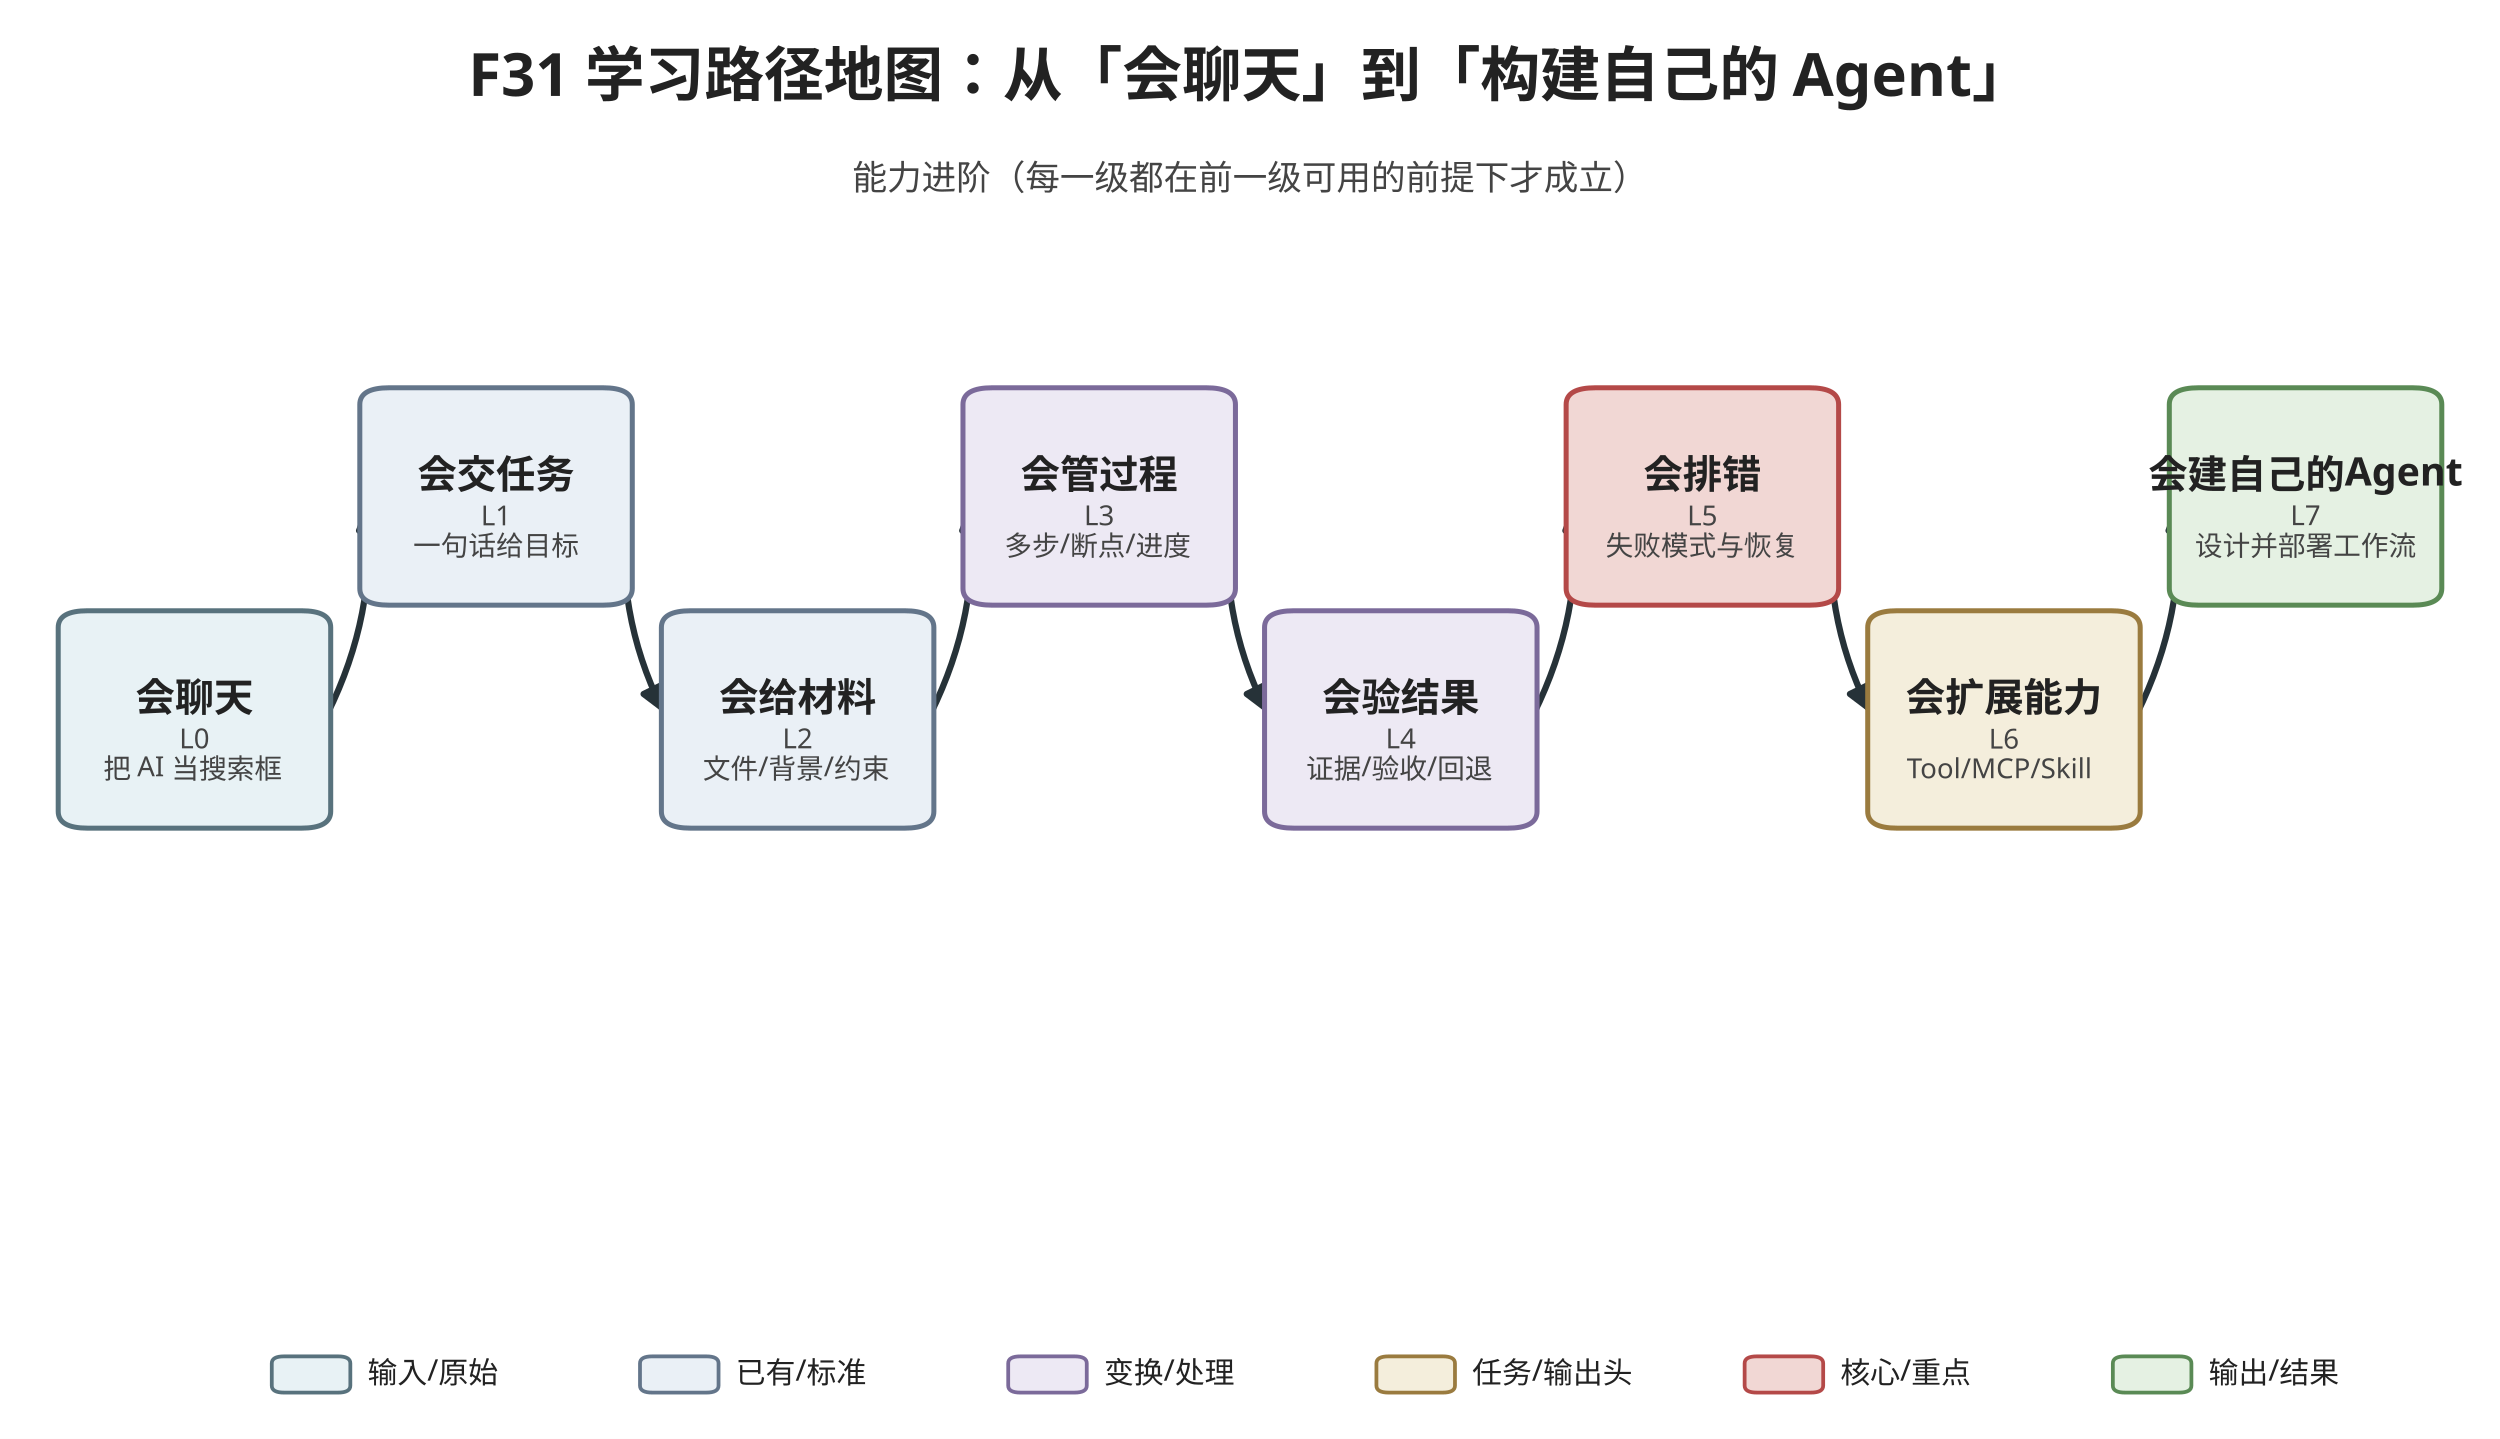
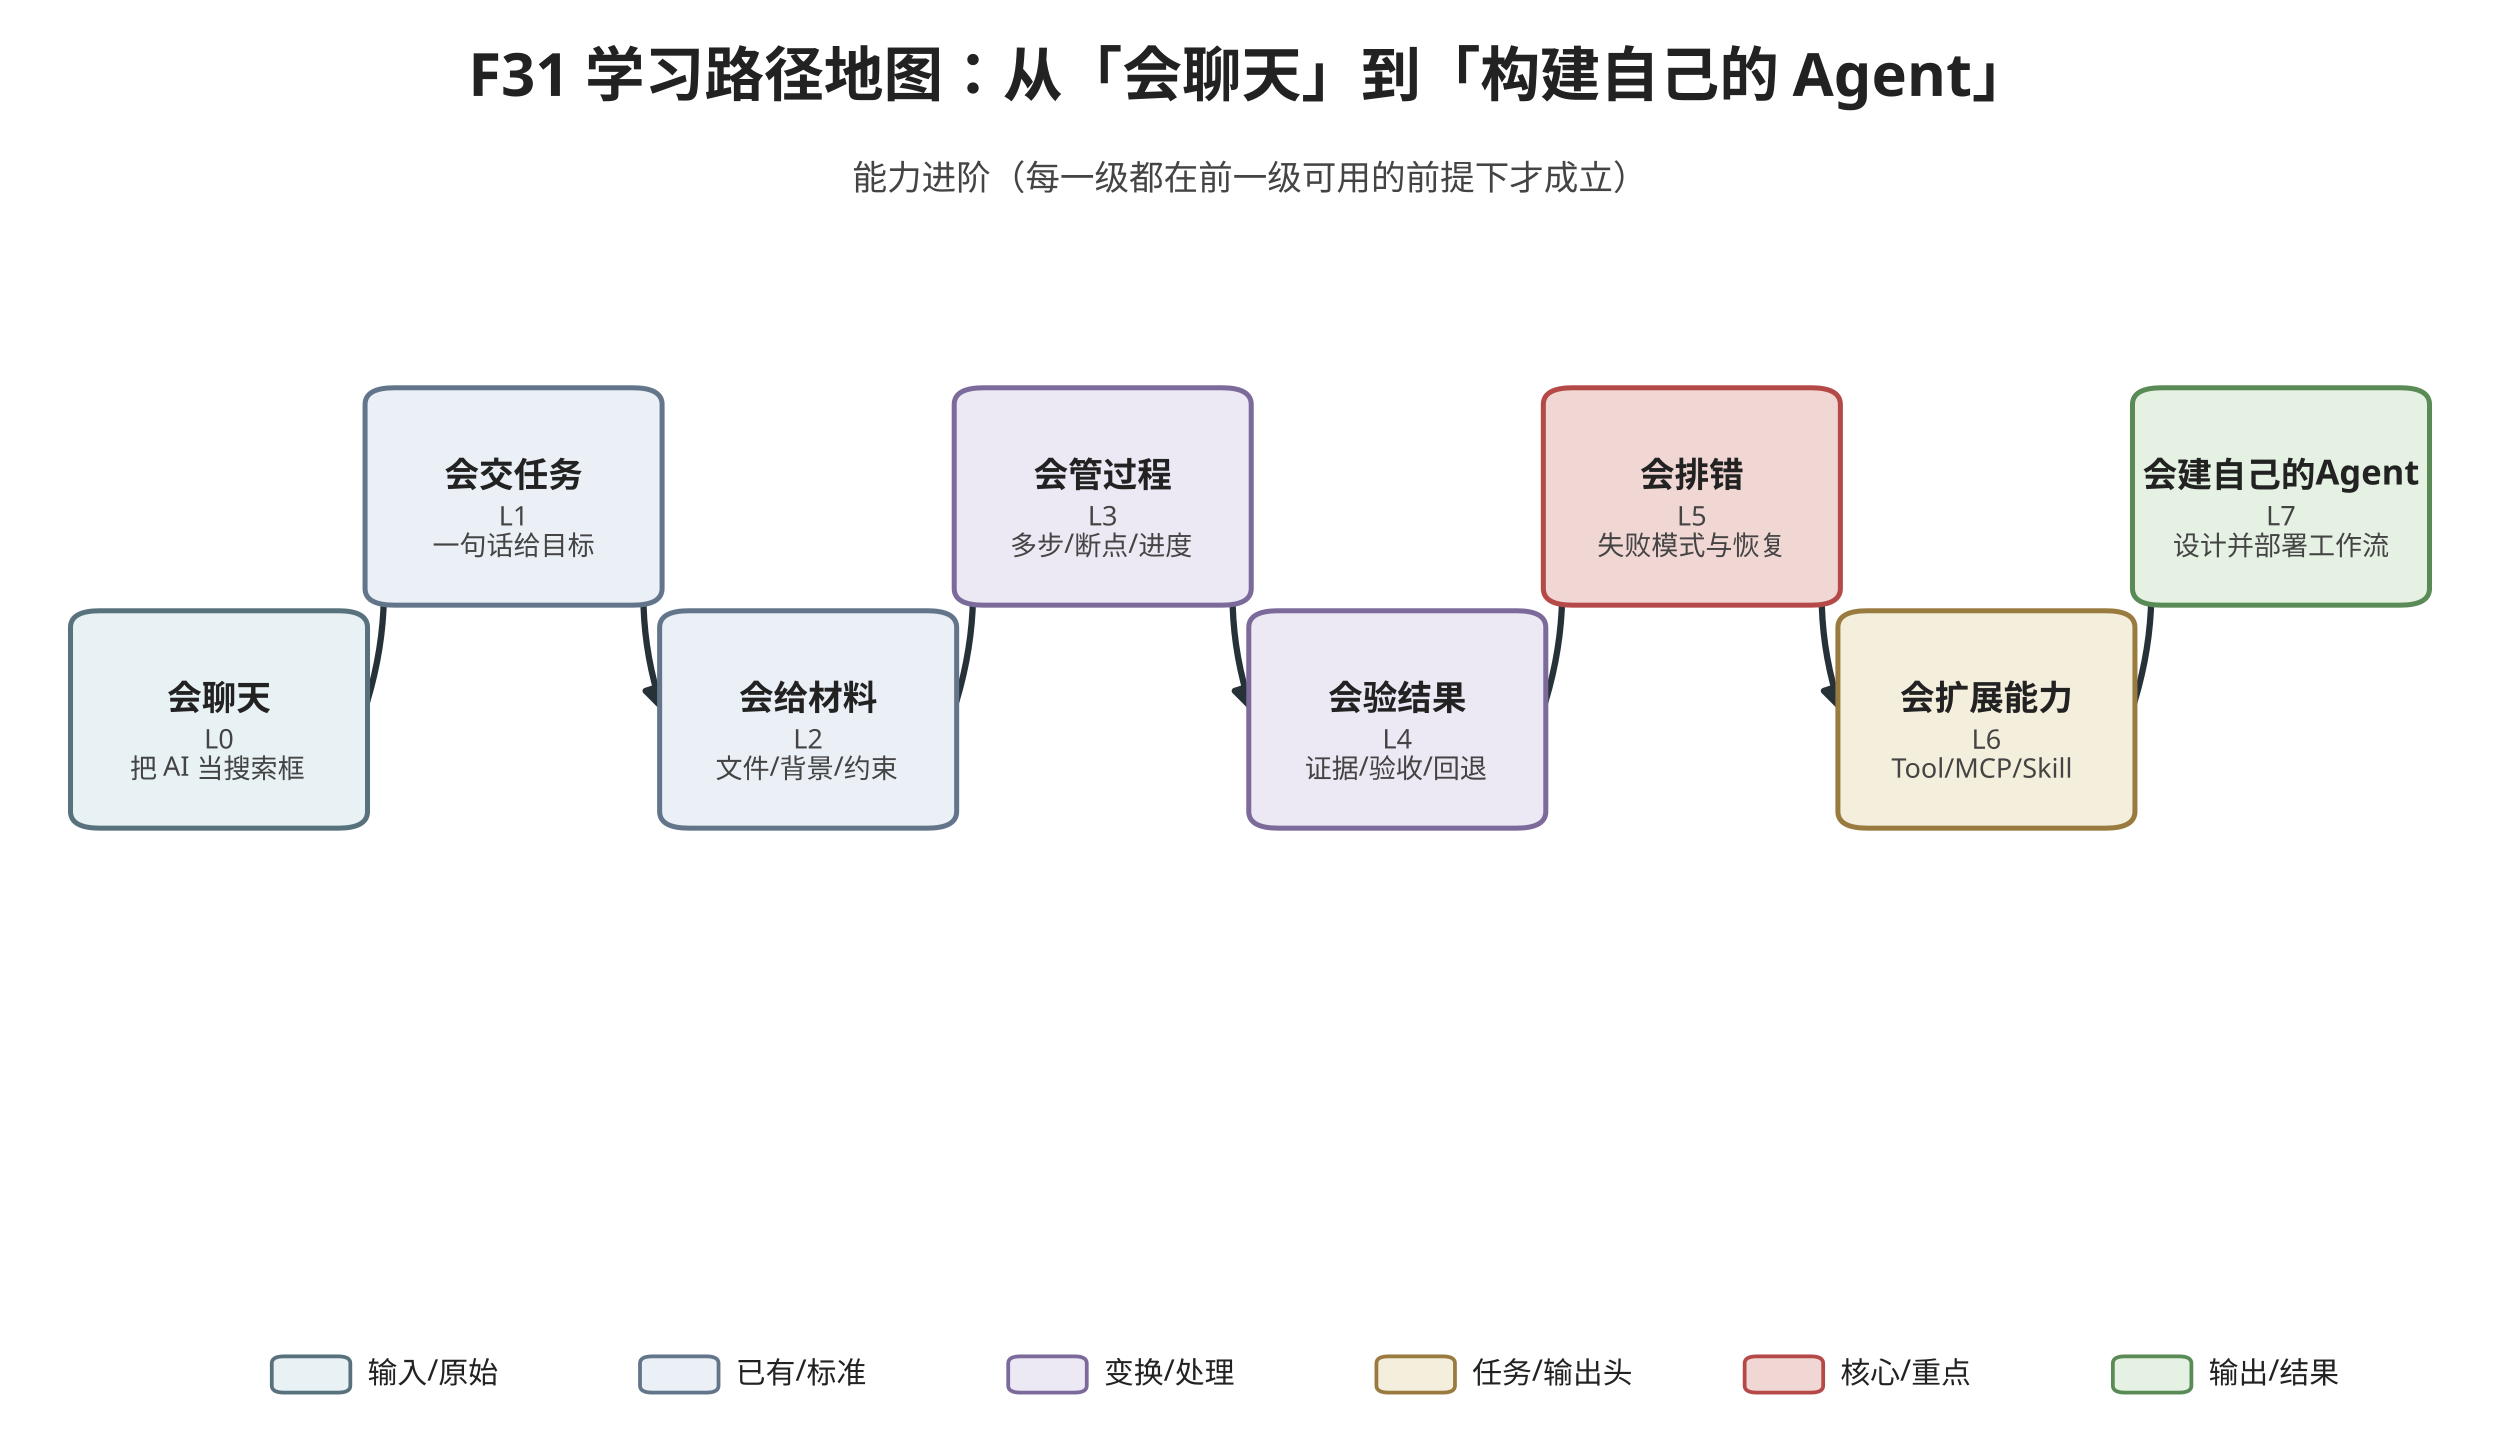
<svg xmlns="http://www.w3.org/2000/svg" width="795.6pt" height="457.92pt" viewBox="0 0 795.6 457.92" version="1.1">
  <defs>
    <style type="text/css">*{stroke-linejoin: round; stroke-linecap: butt}</style>
  </defs>
  <g id="figure_1">
    <g id="patch_1">
      <path d="M 0 457.92  L 795.6 457.92  L 795.6 0  L 0 0  z " style="fill: #ffffff" />
    </g>
    <g id="axes_1">
      <g id="patch_2">
-         <path d="M 104.187 227.178  Q 119.966 195.352 116.865 162.21  " clip-path="url(#p44c75a404c)" style="fill: none; stroke: #263238; stroke-width: 2; stroke-linecap: round" />
-         <path d="M 114.275 168.88  L 116.865 162.21  L 120.648 168.284  z " clip-path="url(#p44c75a404c)" style="fill: #263238; stroke: #263238; stroke-width: 2; stroke-linecap: round" />
+         <path d="M 115.65 227.066  Q 126.653 193.922 119.121 162.115  " clip-path="url(#p85762afffe)" style="fill: none; stroke: #263238; stroke-width: 2; stroke-linecap: round" />
+         <path d="M 117.482 169.08  L 119.121 162.115  L 123.709 167.605  z " clip-path="url(#p85762afffe)" style="fill: #263238; stroke: #263238; stroke-width: 2; stroke-linecap: round" />
      </g>
      <g id="patch_3">
-         <path d="M 199.063 159.983  Q 195.754 195.351 210.539 225.174  " clip-path="url(#p44c75a404c)" style="fill: none; stroke: #263238; stroke-width: 2; stroke-linecap: round" />
-         <path d="M 210.563 218.019  L 210.539 225.174  L 204.829 220.861  z " clip-path="url(#p44c75a404c)" style="fill: #263238; stroke: #263238; stroke-width: 2; stroke-linecap: round" />
+         <path d="M 208.274 159.94  Q 200.227 193.923 210.526 224.945  " clip-path="url(#p85762afffe)" style="fill: none; stroke: #263238; stroke-width: 2; stroke-linecap: round" />
+         <path d="M 211.546 217.863  L 210.526 224.945  L 205.472 219.879  z " clip-path="url(#p85762afffe)" style="fill: #263238; stroke: #263238; stroke-width: 2; stroke-linecap: round" />
      </g>
      <g id="patch_4">
-         <path d="M 296.139 227.178  Q 311.918 195.352 308.817 162.21  " clip-path="url(#p44c75a404c)" style="fill: none; stroke: #263238; stroke-width: 2; stroke-linecap: round" />
-         <path d="M 306.227 168.88  L 308.817 162.21  L 312.6 168.284  z " clip-path="url(#p44c75a404c)" style="fill: #263238; stroke: #263238; stroke-width: 2; stroke-linecap: round" />
+         <path d="M 303.138 227.066  Q 314.141 193.922 306.609 162.115  " clip-path="url(#p85762afffe)" style="fill: none; stroke: #263238; stroke-width: 2; stroke-linecap: round" />
+         <path d="M 304.97 169.08  L 306.609 162.115  L 311.197 167.605  z " clip-path="url(#p85762afffe)" style="fill: #263238; stroke: #263238; stroke-width: 2; stroke-linecap: round" />
      </g>
      <g id="patch_5">
-         <path d="M 391.015 159.983  Q 387.706 195.351 402.491 225.174  " clip-path="url(#p44c75a404c)" style="fill: none; stroke: #263238; stroke-width: 2; stroke-linecap: round" />
-         <path d="M 402.515 218.019  L 402.491 225.174  L 396.781 220.861  z " clip-path="url(#p44c75a404c)" style="fill: #263238; stroke: #263238; stroke-width: 2; stroke-linecap: round" />
+         <path d="M 395.762 159.94  Q 387.715 193.923 398.014 224.945  " clip-path="url(#p85762afffe)" style="fill: none; stroke: #263238; stroke-width: 2; stroke-linecap: round" />
+         <path d="M 399.034 217.863  L 398.014 224.945  L 392.96 219.879  z " clip-path="url(#p85762afffe)" style="fill: #263238; stroke: #263238; stroke-width: 2; stroke-linecap: round" />
      </g>
      <g id="patch_6">
-         <path d="M 488.091 227.178  Q 503.87 195.352 500.769 162.21  " clip-path="url(#p44c75a404c)" style="fill: none; stroke: #263238; stroke-width: 2; stroke-linecap: round" />
-         <path d="M 498.179 168.88  L 500.769 162.21  L 504.552 168.284  z " clip-path="url(#p44c75a404c)" style="fill: #263238; stroke: #263238; stroke-width: 2; stroke-linecap: round" />
+         <path d="M 490.626 227.066  Q 501.629 193.922 494.097 162.115  " clip-path="url(#p85762afffe)" style="fill: none; stroke: #263238; stroke-width: 2; stroke-linecap: round" />
+         <path d="M 492.458 169.08  L 494.097 162.115  L 498.685 167.605  z " clip-path="url(#p85762afffe)" style="fill: #263238; stroke: #263238; stroke-width: 2; stroke-linecap: round" />
      </g>
      <g id="patch_7">
-         <path d="M 582.967 159.983  Q 579.658 195.351 594.443 225.174  " clip-path="url(#p44c75a404c)" style="fill: none; stroke: #263238; stroke-width: 2; stroke-linecap: round" />
-         <path d="M 594.467 218.019  L 594.443 225.174  L 588.733 220.861  z " clip-path="url(#p44c75a404c)" style="fill: #263238; stroke: #263238; stroke-width: 2; stroke-linecap: round" />
+         <path d="M 583.25 159.94  Q 575.203 193.923 585.502 224.945  " clip-path="url(#p85762afffe)" style="fill: none; stroke: #263238; stroke-width: 2; stroke-linecap: round" />
+         <path d="M 586.522 217.863  L 585.502 224.945  L 580.448 219.879  z " clip-path="url(#p85762afffe)" style="fill: #263238; stroke: #263238; stroke-width: 2; stroke-linecap: round" />
      </g>
      <g id="patch_8">
-         <path d="M 680.043 227.178  Q 695.822 195.352 692.721 162.21  " clip-path="url(#p44c75a404c)" style="fill: none; stroke: #263238; stroke-width: 2; stroke-linecap: round" />
-         <path d="M 690.131 168.88  L 692.721 162.21  L 696.504 168.284  z " clip-path="url(#p44c75a404c)" style="fill: #263238; stroke: #263238; stroke-width: 2; stroke-linecap: round" />
+         <path d="M 678.114 227.066  Q 689.117 193.922 681.585 162.115  " clip-path="url(#p85762afffe)" style="fill: none; stroke: #263238; stroke-width: 2; stroke-linecap: round" />
+         <path d="M 679.946 169.08  L 681.585 162.115  L 686.173 167.605  z " clip-path="url(#p85762afffe)" style="fill: #263238; stroke: #263238; stroke-width: 2; stroke-linecap: round" />
      </g>
      <g id="patch_9">
-         <path d="M 90.398 443.18  L 107.584 443.18  Q 111.49 443.18 111.49 440.963  L 111.49 433.866  Q 111.49 431.649 107.584 431.649  L 90.398 431.649  Q 86.492 431.649 86.492 433.866  L 86.492 440.963  Q 86.492 443.18 90.398 443.18  z " clip-path="url(#p44c75a404c)" style="fill: #e8f2f5; stroke: #58727d; stroke-width: 1.2; stroke-linejoin: miter" />
+         <path d="M 90.398 443.18  L 107.584 443.18  Q 111.49 443.18 111.49 440.963  L 111.49 433.866  Q 111.49 431.649 107.584 431.649  L 90.398 431.649  Q 86.492 431.649 86.492 433.866  L 86.492 440.963  Q 86.492 443.18 90.398 443.18  z " clip-path="url(#p85762afffe)" style="fill: #e8f2f5; stroke: #58727d; stroke-width: 1.2; stroke-linejoin: miter" />
      </g>
      <g id="patch_10">
-         <path d="M 207.578 443.18  L 224.764 443.18  Q 228.67 443.18 228.67 440.963  L 228.67 433.866  Q 228.67 431.649 224.764 431.649  L 207.578 431.649  Q 203.672 431.649 203.672 433.866  L 203.672 440.963  Q 203.672 443.18 207.578 443.18  z " clip-path="url(#p44c75a404c)" style="fill: #eaf0f6; stroke: #63758a; stroke-width: 1.2; stroke-linejoin: miter" />
+         <path d="M 207.578 443.18  L 224.764 443.18  Q 228.67 443.18 228.67 440.963  L 228.67 433.866  Q 228.67 431.649 224.764 431.649  L 207.578 431.649  Q 203.672 431.649 203.672 433.866  L 203.672 440.963  Q 203.672 443.18 207.578 443.18  z " clip-path="url(#p85762afffe)" style="fill: #eaf0f6; stroke: #63758a; stroke-width: 1.2; stroke-linejoin: miter" />
      </g>
      <g id="patch_11">
-         <path d="M 324.758 443.18  L 341.944 443.18  Q 345.85 443.18 345.85 440.963  L 345.85 433.866  Q 345.85 431.649 341.944 431.649  L 324.758 431.649  Q 320.852 431.649 320.852 433.866  L 320.852 440.963  Q 320.852 443.18 324.758 443.18  z " clip-path="url(#p44c75a404c)" style="fill: #ede9f4; stroke: #7b6a9a; stroke-width: 1.2; stroke-linejoin: miter" />
+         <path d="M 324.758 443.18  L 341.944 443.18  Q 345.85 443.18 345.85 440.963  L 345.85 433.866  Q 345.85 431.649 341.944 431.649  L 324.758 431.649  Q 320.852 431.649 320.852 433.866  L 320.852 440.963  Q 320.852 443.18 324.758 443.18  z " clip-path="url(#p85762afffe)" style="fill: #ede9f4; stroke: #7b6a9a; stroke-width: 1.2; stroke-linejoin: miter" />
      </g>
      <g id="patch_12">
-         <path d="M 441.938 443.18  L 459.124 443.18  Q 463.03 443.18 463.03 440.963  L 463.03 433.866  Q 463.03 431.649 459.124 431.649  L 441.938 431.649  Q 438.032 431.649 438.032 433.866  L 438.032 440.963  Q 438.032 443.18 441.938 443.18  z " clip-path="url(#p44c75a404c)" style="fill: #f4eedc; stroke: #9a7b3f; stroke-width: 1.2; stroke-linejoin: miter" />
+         <path d="M 441.938 443.18  L 459.124 443.18  Q 463.03 443.18 463.03 440.963  L 463.03 433.866  Q 463.03 431.649 459.124 431.649  L 441.938 431.649  Q 438.032 431.649 438.032 433.866  L 438.032 440.963  Q 438.032 443.18 441.938 443.18  z " clip-path="url(#p85762afffe)" style="fill: #f4eedc; stroke: #9a7b3f; stroke-width: 1.2; stroke-linejoin: miter" />
      </g>
      <g id="patch_13">
-         <path d="M 559.118 443.18  L 576.304 443.18  Q 580.21 443.18 580.21 440.963  L 580.21 433.866  Q 580.21 431.649 576.304 431.649  L 559.118 431.649  Q 555.212 431.649 555.212 433.866  L 555.212 440.963  Q 555.212 443.18 559.118 443.18  z " clip-path="url(#p44c75a404c)" style="fill: #f1d7d4; stroke: #b44948; stroke-width: 1.2; stroke-linejoin: miter" />
+         <path d="M 559.118 443.18  L 576.304 443.18  Q 580.21 443.18 580.21 440.963  L 580.21 433.866  Q 580.21 431.649 576.304 431.649  L 559.118 431.649  Q 555.212 431.649 555.212 433.866  L 555.212 440.963  Q 555.212 443.18 559.118 443.18  z " clip-path="url(#p85762afffe)" style="fill: #f1d7d4; stroke: #b44948; stroke-width: 1.2; stroke-linejoin: miter" />
      </g>
      <g id="patch_14">
-         <path d="M 676.298 443.18  L 693.484 443.18  Q 697.39 443.18 697.39 440.963  L 697.39 433.866  Q 697.39 431.649 693.484 431.649  L 676.298 431.649  Q 672.392 431.649 672.392 433.866  L 672.392 440.963  Q 672.392 443.18 676.298 443.18  z " clip-path="url(#p44c75a404c)" style="fill: #e5f1e3; stroke: #5a8a55; stroke-width: 1.2; stroke-linejoin: miter" />
+         <path d="M 676.298 443.18  L 693.484 443.18  Q 697.39 443.18 697.39 440.963  L 697.39 433.866  Q 697.39 431.649 693.484 431.649  L 676.298 431.649  Q 672.392 431.649 672.392 433.866  L 672.392 440.963  Q 672.392 443.18 676.298 443.18  z " clip-path="url(#p85762afffe)" style="fill: #e5f1e3; stroke: #5a8a55; stroke-width: 1.2; stroke-linejoin: miter" />
      </g>
      <g id="patch_15">
-         <path d="M 27.902 263.555  L 95.866 263.555  Q 105.241 263.555 105.241 258.232  L 105.241 199.688  Q 105.241 194.365 95.866 194.365  L 27.902 194.365  Q 18.527 194.365 18.527 199.688  L 18.527 258.232  Q 18.527 263.555 27.902 263.555  z " clip-path="url(#p44c75a404c)" style="fill: #e8f2f5; stroke: #58727d; stroke-width: 1.6; stroke-linejoin: miter" />
+         <path d="M 31.808 263.555  L 107.584 263.555  Q 116.959 263.555 116.959 258.232  L 116.959 199.688  Q 116.959 194.365 107.584 194.365  L 31.808 194.365  Q 22.433 194.365 22.433 199.688  L 22.433 258.232  Q 22.433 263.555 31.808 263.555  z " clip-path="url(#p85762afffe)" style="fill: #e8f2f5; stroke: #58727d; stroke-width: 1.6; stroke-linejoin: miter" />
      </g>
      <g id="patch_16">
-         <path d="M 123.878 192.591  L 191.842 192.591  Q 201.217 192.591 201.217 187.269  L 201.217 128.724  Q 201.217 123.402 191.842 123.402  L 123.878 123.402  Q 114.503 123.402 114.503 128.724  L 114.503 187.269  Q 114.503 192.591 123.878 192.591  z " clip-path="url(#p44c75a404c)" style="fill: #eaf0f6; stroke: #63758a; stroke-width: 1.6; stroke-linejoin: miter" />
+         <path d="M 125.552 192.591  L 201.328 192.591  Q 210.703 192.591 210.703 187.269  L 210.703 128.724  Q 210.703 123.402 201.328 123.402  L 125.552 123.402  Q 116.177 123.402 116.177 128.724  L 116.177 187.269  Q 116.177 192.591 125.552 192.591  z " clip-path="url(#p85762afffe)" style="fill: #eaf0f6; stroke: #63758a; stroke-width: 1.6; stroke-linejoin: miter" />
      </g>
      <g id="patch_17">
-         <path d="M 219.854 263.555  L 287.818 263.555  Q 297.193 263.555 297.193 258.232  L 297.193 199.688  Q 297.193 194.365 287.818 194.365  L 219.854 194.365  Q 210.479 194.365 210.479 199.688  L 210.479 258.232  Q 210.479 263.555 219.854 263.555  z " clip-path="url(#p44c75a404c)" style="fill: #eaf0f6; stroke: #63758a; stroke-width: 1.6; stroke-linejoin: miter" />
+         <path d="M 219.296 263.555  L 295.072 263.555  Q 304.447 263.555 304.447 258.232  L 304.447 199.688  Q 304.447 194.365 295.072 194.365  L 219.296 194.365  Q 209.921 194.365 209.921 199.688  L 209.921 258.232  Q 209.921 263.555 219.296 263.555  z " clip-path="url(#p85762afffe)" style="fill: #eaf0f6; stroke: #63758a; stroke-width: 1.6; stroke-linejoin: miter" />
      </g>
      <g id="patch_18">
-         <path d="M 315.83 192.591  L 383.794 192.591  Q 393.169 192.591 393.169 187.269  L 393.169 128.724  Q 393.169 123.402 383.794 123.402  L 315.83 123.402  Q 306.455 123.402 306.455 128.724  L 306.455 187.269  Q 306.455 192.591 315.83 192.591  z " clip-path="url(#p44c75a404c)" style="fill: #ede9f4; stroke: #7b6a9a; stroke-width: 1.6; stroke-linejoin: miter" />
+         <path d="M 313.04 192.591  L 388.816 192.591  Q 398.191 192.591 398.191 187.269  L 398.191 128.724  Q 398.191 123.402 388.816 123.402  L 313.04 123.402  Q 303.665 123.402 303.665 128.724  L 303.665 187.269  Q 303.665 192.591 313.04 192.591  z " clip-path="url(#p85762afffe)" style="fill: #ede9f4; stroke: #7b6a9a; stroke-width: 1.6; stroke-linejoin: miter" />
      </g>
      <g id="patch_19">
-         <path d="M 411.806 263.555  L 479.77 263.555  Q 489.145 263.555 489.145 258.232  L 489.145 199.688  Q 489.145 194.365 479.77 194.365  L 411.806 194.365  Q 402.431 194.365 402.431 199.688  L 402.431 258.232  Q 402.431 263.555 411.806 263.555  z " clip-path="url(#p44c75a404c)" style="fill: #ede9f4; stroke: #7b6a9a; stroke-width: 1.6; stroke-linejoin: miter" />
+         <path d="M 406.784 263.555  L 482.56 263.555  Q 491.935 263.555 491.935 258.232  L 491.935 199.688  Q 491.935 194.365 482.56 194.365  L 406.784 194.365  Q 397.409 194.365 397.409 199.688  L 397.409 258.232  Q 397.409 263.555 406.784 263.555  z " clip-path="url(#p85762afffe)" style="fill: #ede9f4; stroke: #7b6a9a; stroke-width: 1.6; stroke-linejoin: miter" />
      </g>
      <g id="patch_20">
-         <path d="M 507.782 192.591  L 575.746 192.591  Q 585.121 192.591 585.121 187.269  L 585.121 128.724  Q 585.121 123.402 575.746 123.402  L 507.782 123.402  Q 498.407 123.402 498.407 128.724  L 498.407 187.269  Q 498.407 192.591 507.782 192.591  z " clip-path="url(#p44c75a404c)" style="fill: #f1d7d4; stroke: #b44948; stroke-width: 1.6; stroke-linejoin: miter" />
+         <path d="M 500.528 192.591  L 576.304 192.591  Q 585.679 192.591 585.679 187.269  L 585.679 128.724  Q 585.679 123.402 576.304 123.402  L 500.528 123.402  Q 491.153 123.402 491.153 128.724  L 491.153 187.269  Q 491.153 192.591 500.528 192.591  z " clip-path="url(#p85762afffe)" style="fill: #f1d7d4; stroke: #b44948; stroke-width: 1.6; stroke-linejoin: miter" />
      </g>
      <g id="patch_21">
-         <path d="M 603.758 263.555  L 671.722 263.555  Q 681.097 263.555 681.097 258.232  L 681.097 199.688  Q 681.097 194.365 671.722 194.365  L 603.758 194.365  Q 594.383 194.365 594.383 199.688  L 594.383 258.232  Q 594.383 263.555 603.758 263.555  z " clip-path="url(#p44c75a404c)" style="fill: #f4eedc; stroke: #9a7b3f; stroke-width: 1.6; stroke-linejoin: miter" />
+         <path d="M 594.272 263.555  L 670.048 263.555  Q 679.423 263.555 679.423 258.232  L 679.423 199.688  Q 679.423 194.365 670.048 194.365  L 594.272 194.365  Q 584.897 194.365 584.897 199.688  L 584.897 258.232  Q 584.897 263.555 594.272 263.555  z " clip-path="url(#p85762afffe)" style="fill: #f4eedc; stroke: #9a7b3f; stroke-width: 1.6; stroke-linejoin: miter" />
      </g>
      <g id="patch_22">
-         <path d="M 699.734 192.591  L 767.698 192.591  Q 777.073 192.591 777.073 187.269  L 777.073 128.724  Q 777.073 123.402 767.698 123.402  L 699.734 123.402  Q 690.359 123.402 690.359 128.724  L 690.359 187.269  Q 690.359 192.591 699.734 192.591  z " clip-path="url(#p44c75a404c)" style="fill: #e5f1e3; stroke: #5a8a55; stroke-width: 1.6; stroke-linejoin: miter" />
+         <path d="M 688.016 192.591  L 763.792 192.591  Q 773.167 192.591 773.167 187.269  L 773.167 128.724  Q 773.167 123.402 763.792 123.402  L 688.016 123.402  Q 678.641 123.402 678.641 128.724  L 678.641 187.269  Q 678.641 192.591 688.016 192.591  z " clip-path="url(#p85762afffe)" style="fill: #e5f1e3; stroke: #5a8a55; stroke-width: 1.6; stroke-linejoin: miter" />
      </g>
      <g id="text_1">
        <text style="font-weight: 700; font-size: 19px; font-family: 'Microsoft YaHei', 'SimHei', sans-serif; text-anchor: middle; fill: #222222" x="397.8" y="30.535" transform="rotate(-0 397.8 30.53541)">F31  学习路径地图：从「会聊天」到「构建自己的 Agent」</text>
      </g>
      <g id="text_2">
-         <text style="font-weight: 700; font-size: 12.5px; font-family: 'Microsoft YaHei', 'SimHei', sans-serif; text-anchor: middle; fill: #222222" x="61.884" y="226.389" transform="rotate(-0 61.884 226.3885)">会聊天</text>
+         <text style="font-weight: 700; font-size: 11px; font-family: 'Microsoft YaHei', 'SimHei', sans-serif; text-anchor: middle; fill: #222222" x="69.696" y="225.952" transform="rotate(-0 69.696 225.952)">会聊天</text>
      </g>
      <g id="text_3">
-         <text style="font-size: 8.8px; font-family: 'Microsoft YaHei', 'SimHei', sans-serif; fill: #444444" transform="translate(57.04606 238.143)">L0</text>
-         <text style="font-size: 8.8px; font-family: 'Microsoft YaHei', 'SimHei', sans-serif; fill: #444444" transform="translate(32.89075 247.7556)">把 AI 当搜索框</text>
+         <text style="font-size: 8.6px; font-family: 'Microsoft YaHei', 'SimHei', sans-serif; fill: #444444" transform="translate(64.96802 238.1964)">L0</text>
+         <text style="font-size: 8.6px; font-family: 'Microsoft YaHei', 'SimHei', sans-serif; fill: #444444" transform="translate(41.36169 247.5906)">把 AI 当搜索框</text>
      </g>
      <g id="text_4">
-         <text style="font-weight: 700; font-size: 12.5px; font-family: 'Microsoft YaHei', 'SimHei', sans-serif; text-anchor: middle; fill: #222222" x="157.86" y="155.431" transform="rotate(-0 157.86 155.4312)">会交任务</text>
+         <text style="font-weight: 700; font-size: 11px; font-family: 'Microsoft YaHei', 'SimHei', sans-serif; text-anchor: middle; fill: #222222" x="163.44" y="154.994" transform="rotate(-0 163.44 154.994)">会交任务</text>
      </g>
      <g id="text_5">
-         <text style="font-size: 8.8px; font-family: 'Microsoft YaHei', 'SimHei', sans-serif; fill: #444444" transform="translate(153.0221 167.1757)">L1</text>
-         <text style="font-size: 8.8px; font-family: 'Microsoft YaHei', 'SimHei', sans-serif; fill: #444444" transform="translate(131.46 176.7966)">一句话给目标</text>
+         <text style="font-size: 8.6px; font-family: 'Microsoft YaHei', 'SimHei', sans-serif; fill: #444444" transform="translate(158.712 167.2292)">L1</text>
+         <text style="font-size: 8.6px; font-family: 'Microsoft YaHei', 'SimHei', sans-serif; fill: #444444" transform="translate(137.64 176.6314)">一句话给目标</text>
      </g>
      <g id="text_6">
-         <text style="font-weight: 700; font-size: 12.5px; font-family: 'Microsoft YaHei', 'SimHei', sans-serif; text-anchor: middle; fill: #222222" x="253.836" y="226.376" transform="rotate(-0 253.836 226.3758)">会给材料</text>
+         <text style="font-weight: 700; font-size: 11px; font-family: 'Microsoft YaHei', 'SimHei', sans-serif; text-anchor: middle; fill: #222222" x="257.184" y="225.941" transform="rotate(-0 257.184 225.9408)">会给材料</text>
      </g>
      <g id="text_7">
-         <text style="font-size: 8.8px; font-family: 'Microsoft YaHei', 'SimHei', sans-serif; fill: #444444" transform="translate(248.9981 238.1389)">L2</text>
-         <text style="font-size: 8.8px; font-family: 'Microsoft YaHei', 'SimHei', sans-serif; fill: #444444" transform="translate(223.6767 247.7598)">文件/背景/约束</text>
+         <text style="font-size: 8.6px; font-family: 'Microsoft YaHei', 'SimHei', sans-serif; fill: #444444" transform="translate(252.456 238.1924)">L2</text>
+         <text style="font-size: 8.6px; font-family: 'Microsoft YaHei', 'SimHei', sans-serif; fill: #444444" transform="translate(227.7102 247.5946)">文件/背景/约束</text>
      </g>
      <g id="text_8">
-         <text style="font-weight: 700; font-size: 12.5px; font-family: 'Microsoft YaHei', 'SimHei', sans-serif; text-anchor: middle; fill: #222222" x="349.812" y="155.425" transform="rotate(-0 349.812 155.4253)">会管过程</text>
+         <text style="font-weight: 700; font-size: 11px; font-family: 'Microsoft YaHei', 'SimHei', sans-serif; text-anchor: middle; fill: #222222" x="350.928" y="154.989" transform="rotate(-0 350.928 154.9888)">会管过程</text>
      </g>
      <g id="text_9">
-         <text style="font-size: 8.8px; font-family: 'Microsoft YaHei', 'SimHei', sans-serif; fill: #444444" transform="translate(344.9741 167.1454)">L3</text>
-         <text style="font-size: 8.8px; font-family: 'Microsoft YaHei', 'SimHei', sans-serif; fill: #444444" transform="translate(319.6528 176.8268)">多步/断点/进度</text>
+         <text style="font-size: 8.6px; font-family: 'Microsoft YaHei', 'SimHei', sans-serif; fill: #444444" transform="translate(346.2 167.1996)">L3</text>
+         <text style="font-size: 8.6px; font-family: 'Microsoft YaHei', 'SimHei', sans-serif; fill: #444444" transform="translate(321.4542 176.6609)">多步/断点/进度</text>
      </g>
      <g id="text_10">
-         <text style="font-weight: 700; font-size: 12.5px; font-family: 'Microsoft YaHei', 'SimHei', sans-serif; text-anchor: middle; fill: #222222" x="445.788" y="226.407" transform="rotate(-0 445.788 226.4071)">会验结果</text>
+         <text style="font-weight: 700; font-size: 11px; font-family: 'Microsoft YaHei', 'SimHei', sans-serif; text-anchor: middle; fill: #222222" x="444.672" y="225.968" transform="rotate(-0 444.672 225.9683)">会验结果</text>
      </g>
      <g id="text_11">
-         <text style="font-size: 8.8px; font-family: 'Microsoft YaHei', 'SimHei', sans-serif; fill: #444444" transform="translate(440.9501 238.143)">L4</text>
-         <text style="font-size: 8.8px; font-family: 'Microsoft YaHei', 'SimHei', sans-serif; fill: #444444" transform="translate(415.6288 247.7556)">证据/验收/回退</text>
+         <text style="font-size: 8.6px; font-family: 'Microsoft YaHei', 'SimHei', sans-serif; fill: #444444" transform="translate(439.944 238.1964)">L4</text>
+         <text style="font-size: 8.6px; font-family: 'Microsoft YaHei', 'SimHei', sans-serif; fill: #444444" transform="translate(415.1982 247.5906)">证据/验收/回退</text>
      </g>
      <g id="text_12">
-         <text style="font-weight: 700; font-size: 12.5px; font-family: 'Microsoft YaHei', 'SimHei', sans-serif; text-anchor: middle; fill: #222222" x="541.764" y="155.431" transform="rotate(-0 541.764 155.4312)">会排错</text>
+         <text style="font-weight: 700; font-size: 11px; font-family: 'Microsoft YaHei', 'SimHei', sans-serif; text-anchor: middle; fill: #222222" x="538.416" y="154.994" transform="rotate(-0 538.416 154.994)">会排错</text>
      </g>
      <g id="text_13">
-         <text style="font-size: 8.8px; font-family: 'Microsoft YaHei', 'SimHei', sans-serif; fill: #444444" transform="translate(536.9261 167.1757)">L5</text>
-         <text style="font-size: 8.8px; font-family: 'Microsoft YaHei', 'SimHei', sans-serif; fill: #444444" transform="translate(510.964 176.7966)">失败模式与恢复</text>
+         <text style="font-size: 8.6px; font-family: 'Microsoft YaHei', 'SimHei', sans-serif; fill: #444444" transform="translate(533.688 167.2292)">L5</text>
+         <text style="font-size: 8.6px; font-family: 'Microsoft YaHei', 'SimHei', sans-serif; fill: #444444" transform="translate(508.316 176.6314)">失败模式与恢复</text>
      </g>
      <g id="text_14">
-         <text style="font-weight: 700; font-size: 12.5px; font-family: 'Microsoft YaHei', 'SimHei', sans-serif; text-anchor: middle; fill: #222222" x="637.74" y="226.394" transform="rotate(-0 637.74 226.3944)">会扩展能力</text>
+         <text style="font-weight: 700; font-size: 11px; font-family: 'Microsoft YaHei', 'SimHei', sans-serif; text-anchor: middle; fill: #222222" x="632.16" y="225.957" transform="rotate(-0 632.16 225.9572)">会扩展能力</text>
      </g>
      <g id="text_15">
-         <text style="font-size: 8.8px; font-family: 'Microsoft YaHei', 'SimHei', sans-serif; fill: #444444" transform="translate(632.9021 238.2421)">L6</text>
-         <text style="font-size: 8.8px; font-family: 'Microsoft YaHei', 'SimHei', sans-serif; fill: #444444" transform="translate(606.8004 247.6566)">Tool/MCP/Skill</text>
+         <text style="font-size: 8.6px; font-family: 'Microsoft YaHei', 'SimHei', sans-serif; fill: #444444" transform="translate(627.432 238.2932)">L6</text>
+         <text style="font-size: 8.6px; font-family: 'Microsoft YaHei', 'SimHei', sans-serif; fill: #444444" transform="translate(601.9236 247.4937)">Tool/MCP/Skill</text>
      </g>
      <g id="text_16">
-         <text style="font-weight: 700; font-size: 12.5px; font-family: 'Microsoft YaHei', 'SimHei', sans-serif; text-anchor: middle; fill: #222222" x="733.716" y="155.419" transform="rotate(-0 733.716 155.4194)">会建自己的Agent</text>
+         <text style="font-weight: 700; font-size: 11px; font-family: 'Microsoft YaHei', 'SimHei', sans-serif; text-anchor: middle; fill: #222222" x="725.904" y="154.984" transform="rotate(-0 725.904 154.9835)">会建自己的Agent</text>
      </g>
      <g id="text_17">
-         <text style="font-size: 8.8px; font-family: 'Microsoft YaHei', 'SimHei', sans-serif; fill: #444444" transform="translate(728.8781 167.1241)">L7</text>
-         <text style="font-size: 8.8px; font-family: 'Microsoft YaHei', 'SimHei', sans-serif; fill: #444444" transform="translate(698.516 176.8481)">设计并部署工作流</text>
+         <text style="font-size: 8.6px; font-family: 'Microsoft YaHei', 'SimHei', sans-serif; fill: #444444" transform="translate(721.176 167.1788)">L7</text>
+         <text style="font-size: 8.6px; font-family: 'Microsoft YaHei', 'SimHei', sans-serif; fill: #444444" transform="translate(691.504 176.6818)">设计并部署工作流</text>
      </g>
      <g id="text_18">
        <text style="font-size: 11px; font-family: 'Microsoft YaHei', 'SimHei', sans-serif; text-anchor: middle; fill: #444444" x="397.8" y="60.422" transform="rotate(-0 397.8 60.4224)">能力进阶（每一级都在前一级可用的前提下才成立）</text>
      </g>
      <g id="text_19">
        <text style="font-size: 9.5px; font-family: 'Microsoft YaHei', 'SimHei', sans-serif; text-anchor: start; fill: #222222" x="116.959" y="440.169" transform="rotate(-0 116.9586 440.1695)">输入/原始</text>
      </g>
      <g id="text_20">
        <text style="font-size: 9.5px; font-family: 'Microsoft YaHei', 'SimHei', sans-serif; text-anchor: start; fill: #222222" x="234.139" y="440.198" transform="rotate(-0 234.1386 440.1977)">已有/标准</text>
      </g>
      <g id="text_21">
        <text style="font-size: 9.5px; font-family: 'Microsoft YaHei', 'SimHei', sans-serif; text-anchor: start; fill: #222222" x="351.319" y="440.188" transform="rotate(-0 351.3186 440.188)">变换/处理</text>
      </g>
      <g id="text_22">
        <text style="font-size: 9.5px; font-family: 'Microsoft YaHei', 'SimHei', sans-serif; text-anchor: start; fill: #222222" x="468.499" y="440.212" transform="rotate(-0 468.4986 440.2118)">任务/输出头</text>
      </g>
      <g id="text_23">
        <text style="font-size: 9.5px; font-family: 'Microsoft YaHei', 'SimHei', sans-serif; text-anchor: start; fill: #222222" x="585.679" y="440.198" transform="rotate(-0 585.6786 440.1977)">核心/重点</text>
      </g>
      <g id="text_24">
        <text style="font-size: 9.5px; font-family: 'Microsoft YaHei', 'SimHei', sans-serif; text-anchor: start; fill: #222222" x="702.859" y="440.193" transform="rotate(-0 702.8586 440.1932)">输出/结果</text>
      </g>
    </g>
  </g>
  <defs>
-     <clipPath id="p44c75a404c">
+     <clipPath id="p85762afffe">
      <rect x="7.2" y="7.2" width="781.2" height="443.52" />
    </clipPath>
  </defs>
</svg>
